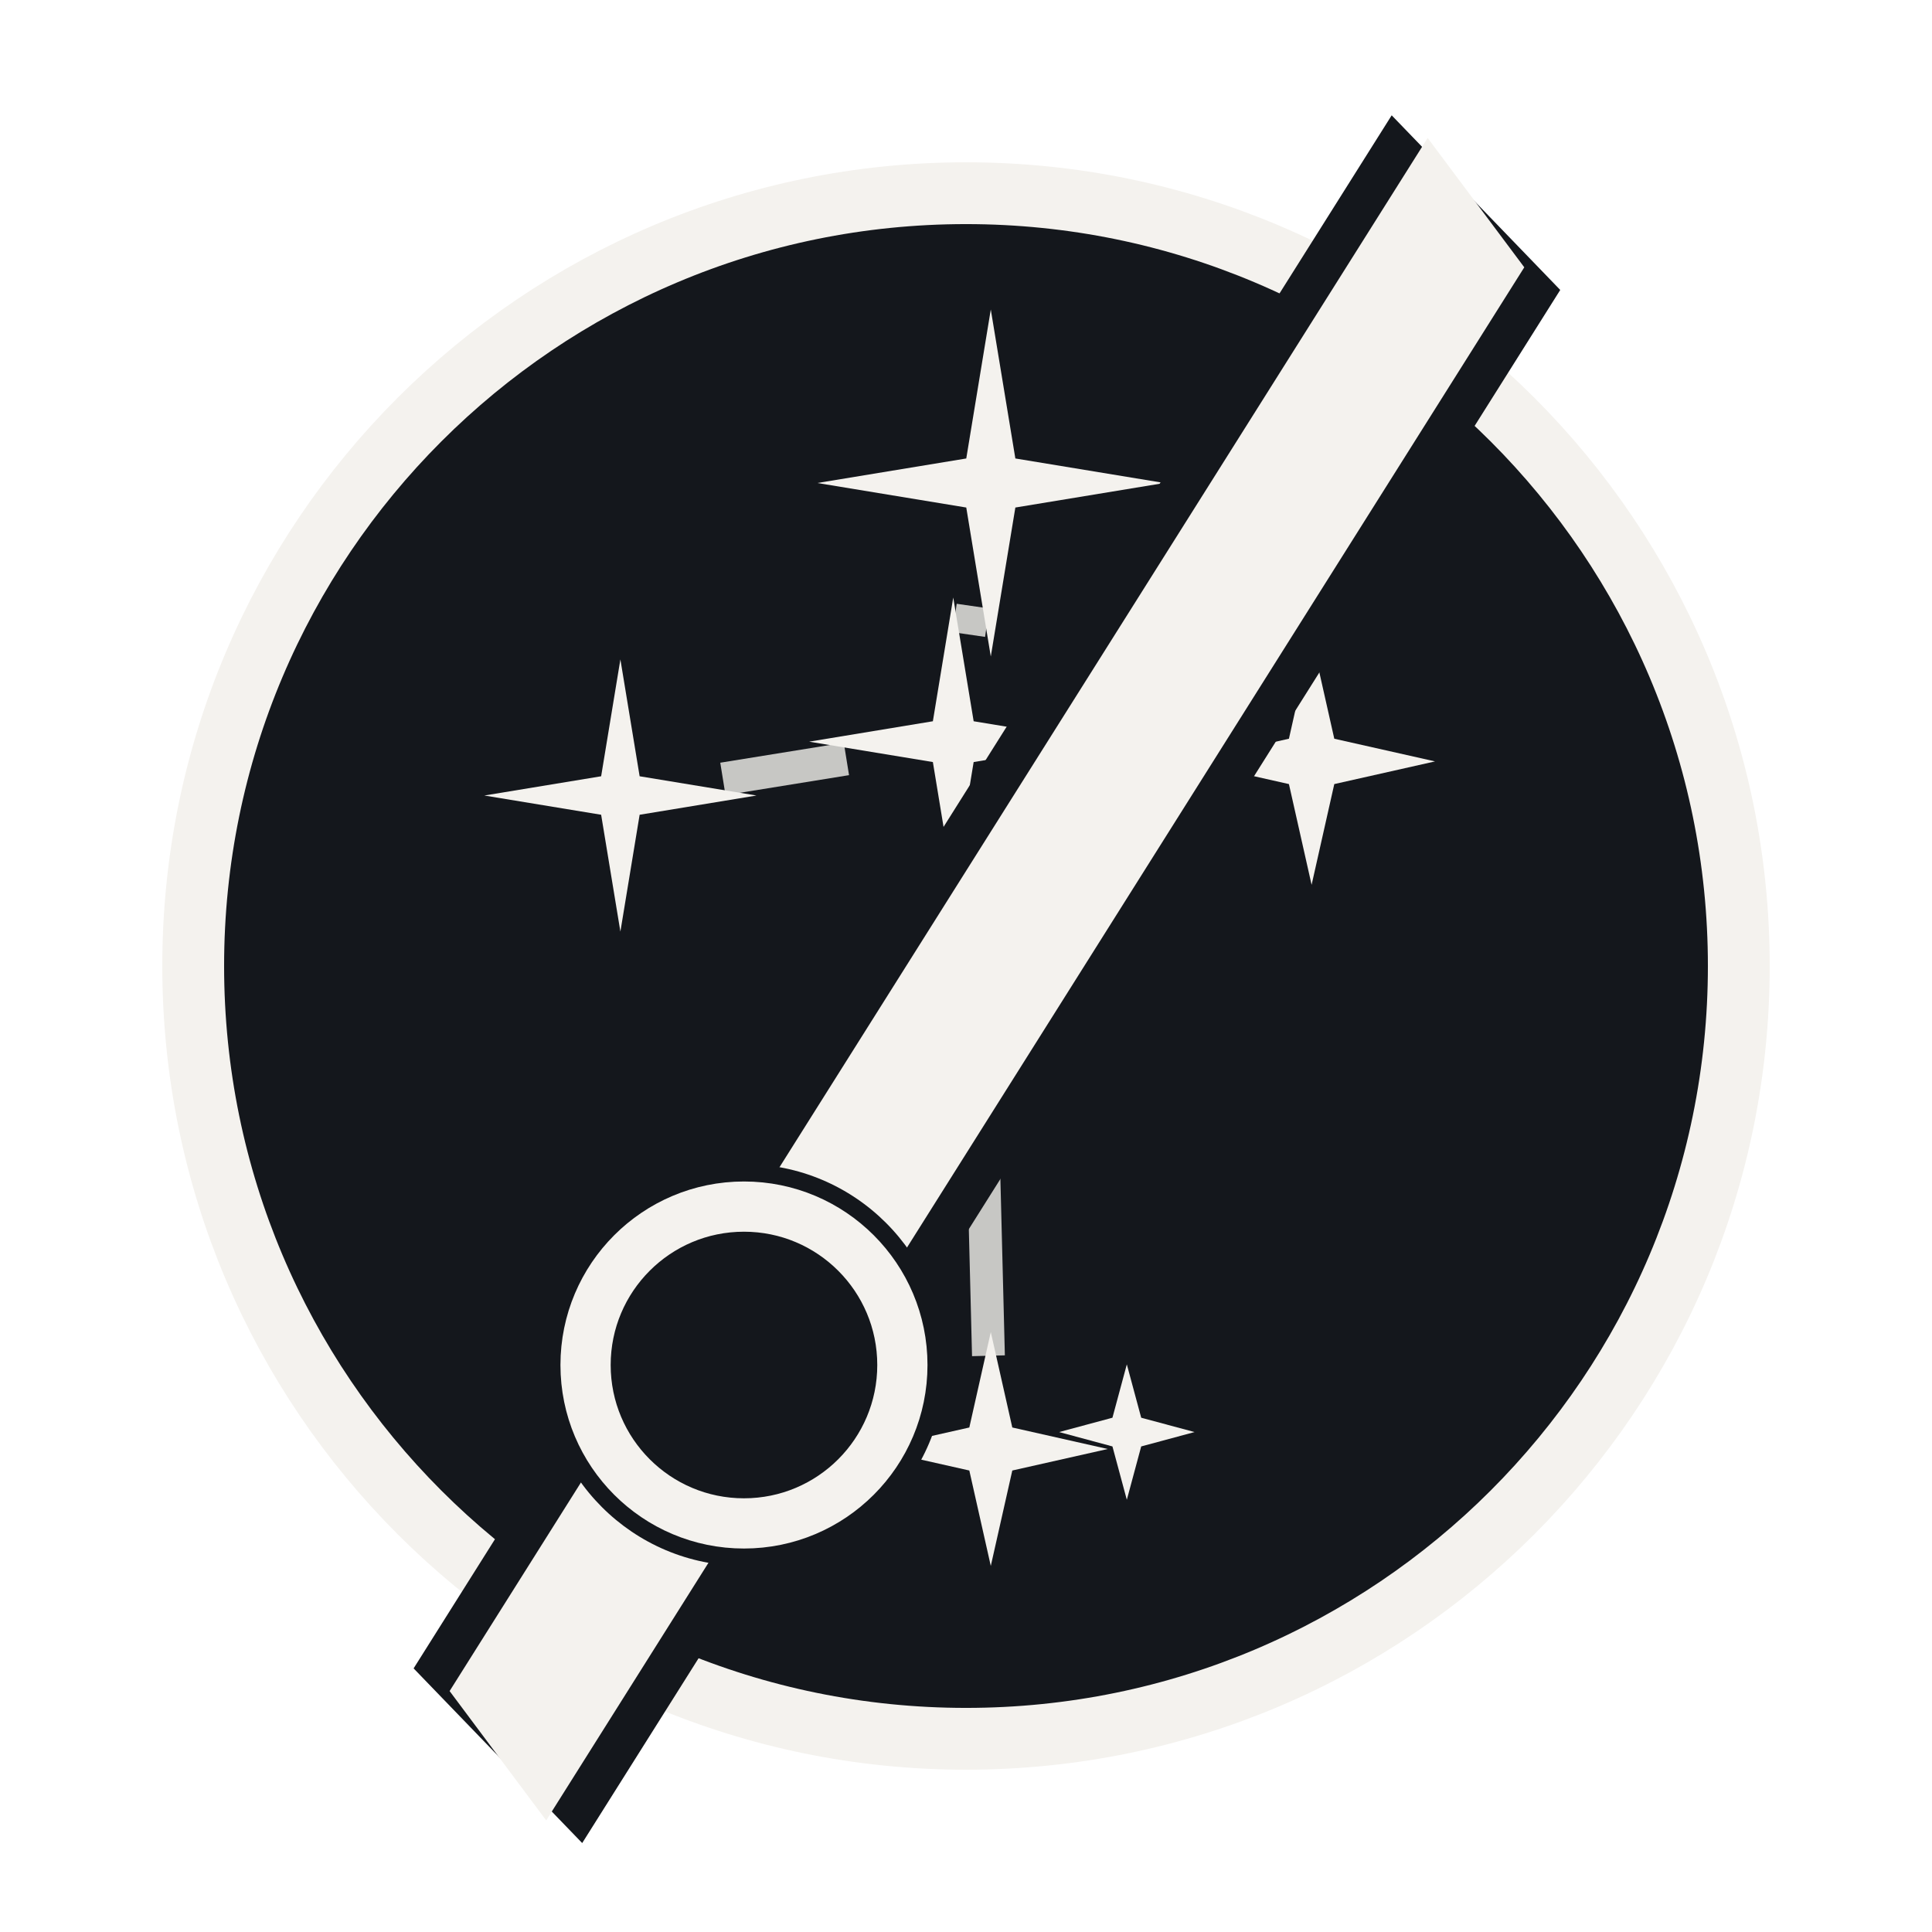
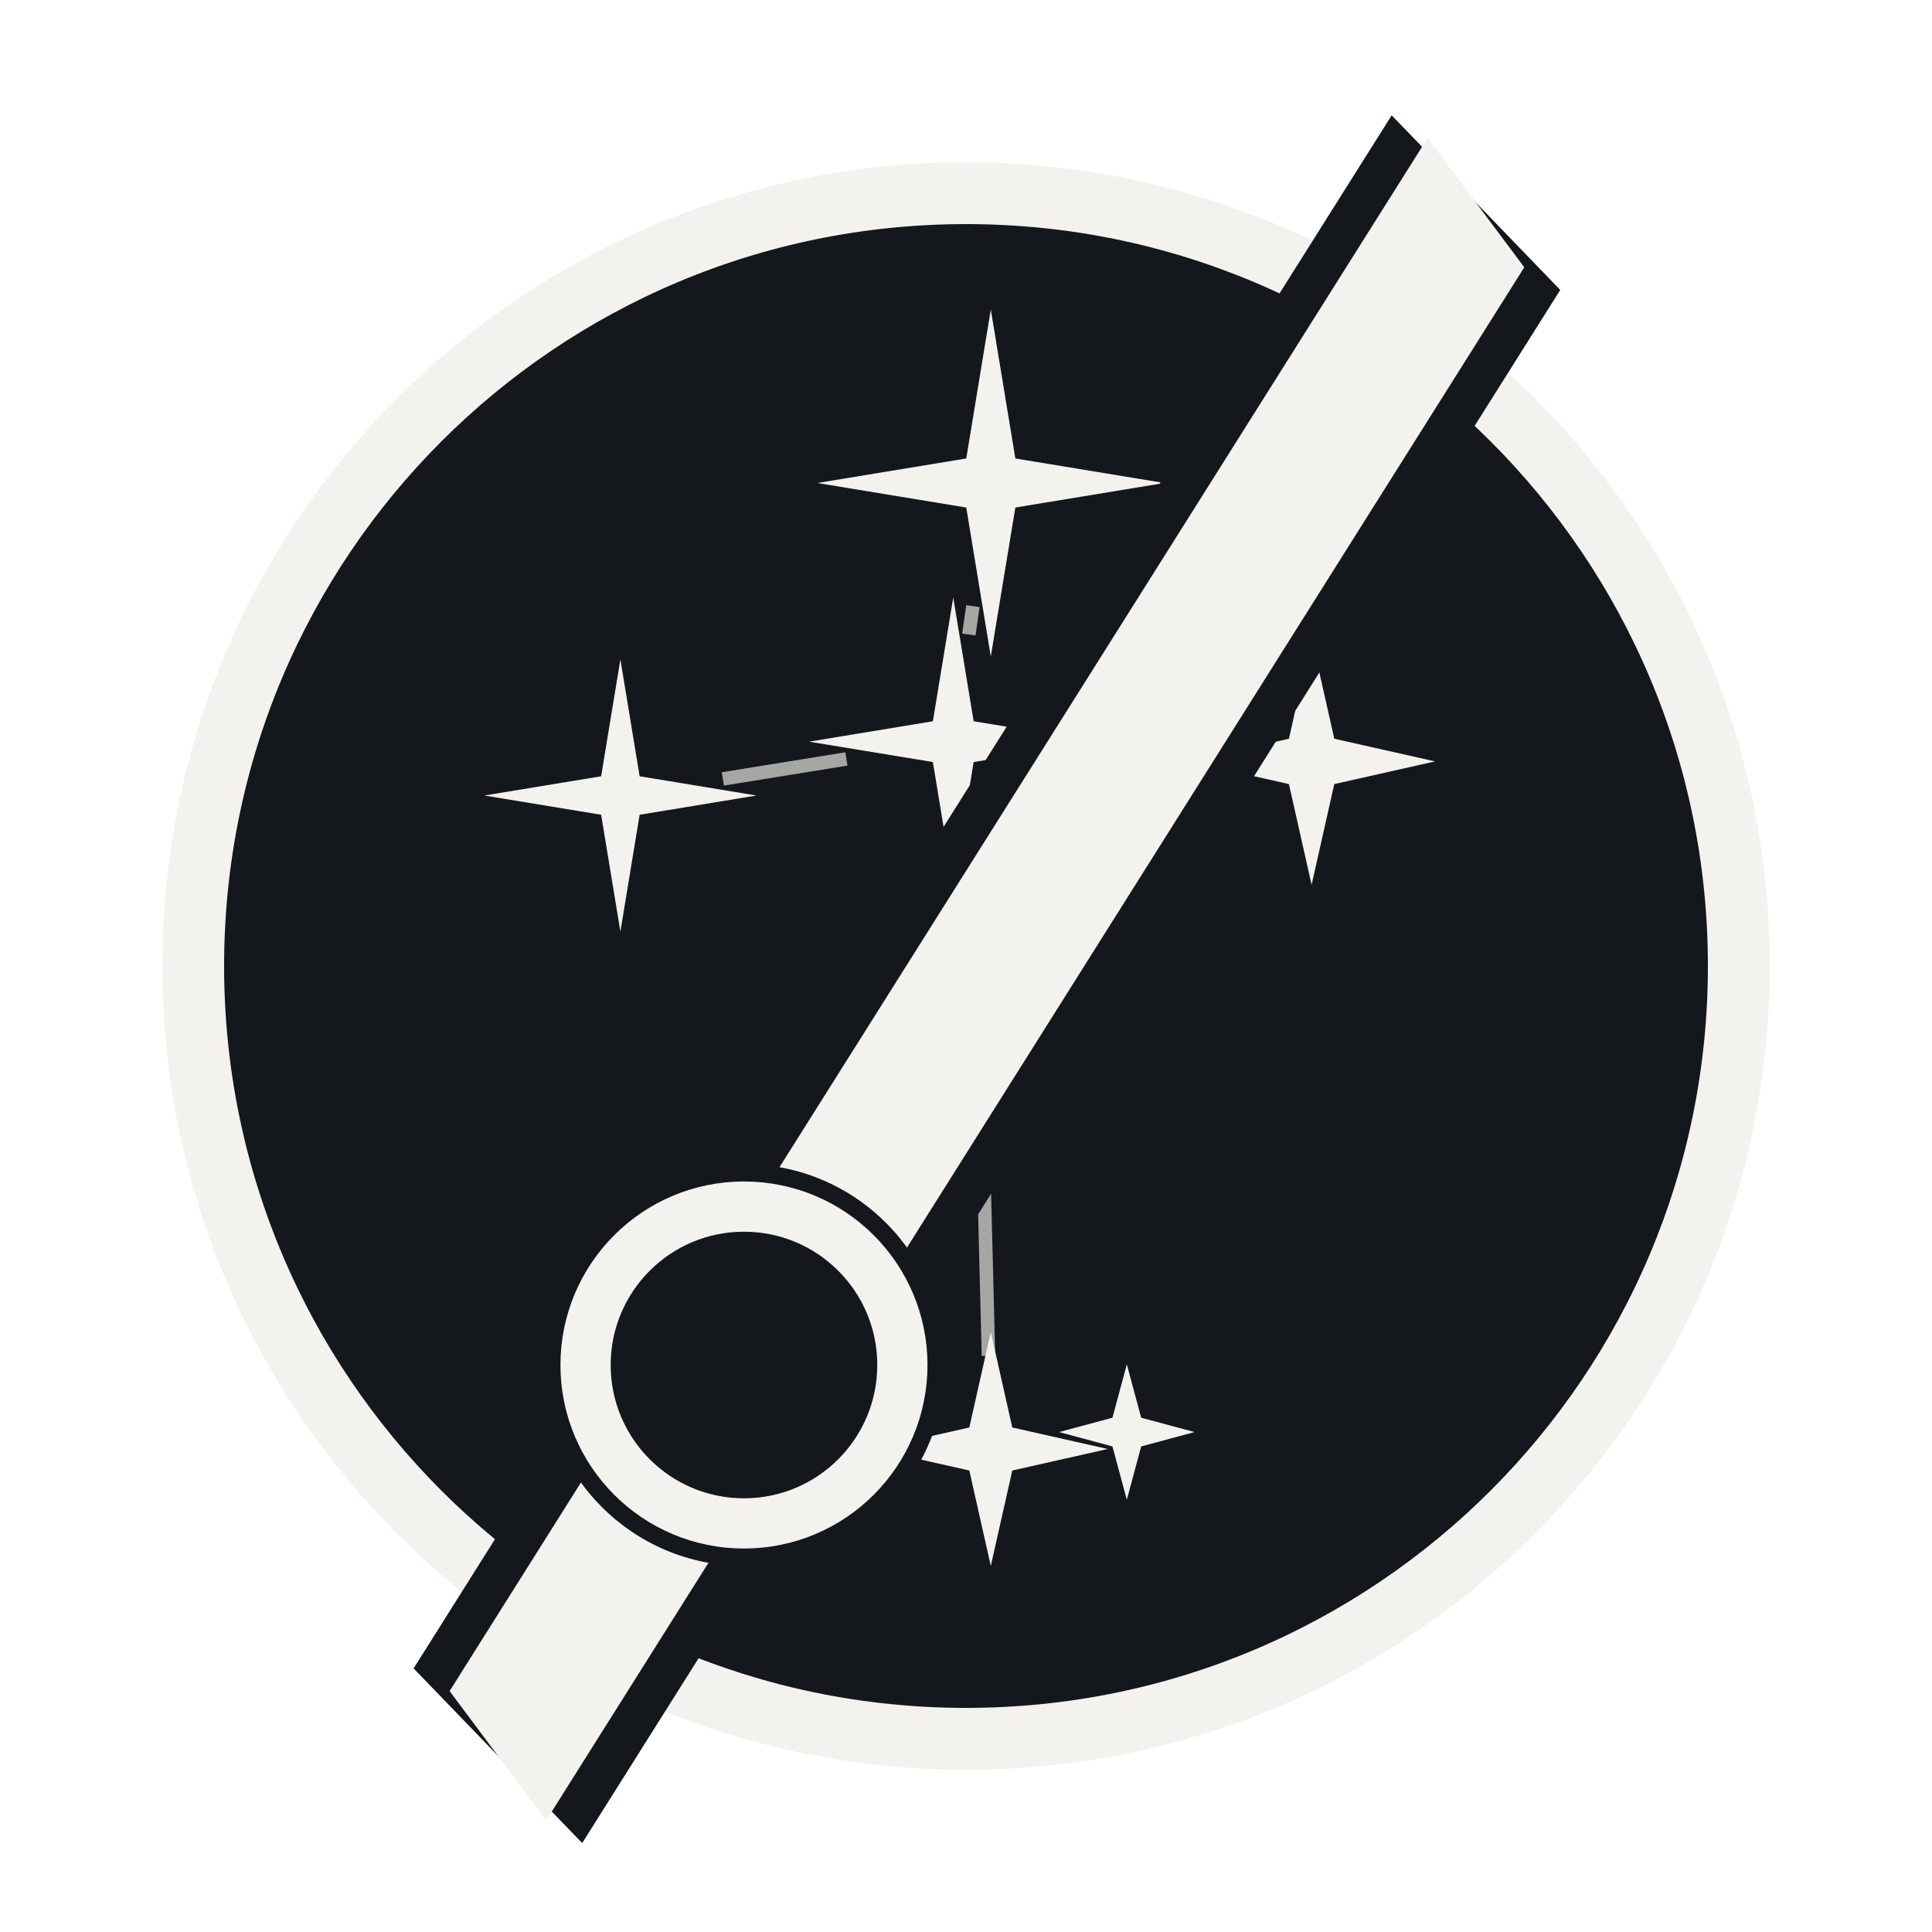
<svg xmlns="http://www.w3.org/2000/svg" viewBox="0 0 512 512" role="img" aria-label="Cygnus mark: the Northern Cross badged, struck by a transit at 57.8 degrees (seed 20260924)">
  <circle cx="256.0" cy="256.0" r="204.80" fill="#14171c" stroke="#f4f2ee" stroke-width="16.38" />
-   <line x1="257.84" y1="160.63" x2="256.75" y2="168.16" stroke="#f4f2ee" stroke-width="8.70" stroke-linecap="butt" opacity=".8" />
-   <line x1="255.16" y1="225.12" x2="258.05" y2="257.58" stroke="#f4f2ee" stroke-width="8.70" stroke-linecap="butt" opacity=".8" />
-   <line x1="260.44" y1="299.64" x2="261.95" y2="359.29" stroke="#f4f2ee" stroke-width="8.70" stroke-linecap="butt" opacity=".8" />
-   <line x1="321.96" y1="200.37" x2="281.27" y2="198.12" stroke="#f4f2ee" stroke-width="8.70" stroke-linecap="butt" opacity=".8" />
-   <line x1="224.31" y1="201.13" x2="191.57" y2="206.42" stroke="#f4f2ee" stroke-width="8.70" stroke-linecap="butt" opacity=".8" />
+   <line x1="257.84" y1="160.63" x2="256.75" y2="168.16" stroke="#f4f2ee" stroke-width="3.58" stroke-linecap="butt" opacity=".65" />
+   <line x1="255.16" y1="225.12" x2="258.05" y2="257.58" stroke="#f4f2ee" stroke-width="3.58" stroke-linecap="butt" opacity=".65" />
+   <line x1="260.44" y1="299.64" x2="261.95" y2="359.29" stroke="#f4f2ee" stroke-width="3.58" stroke-linecap="butt" opacity=".65" />
+   <line x1="321.96" y1="200.37" x2="281.27" y2="198.12" stroke="#f4f2ee" stroke-width="3.58" stroke-linecap="butt" opacity=".65" />
+   <line x1="224.31" y1="201.13" x2="191.57" y2="206.42" stroke="#f4f2ee" stroke-width="3.58" stroke-linecap="butt" opacity=".65" />
  <polygon points="262.57,82.02 269.08,121.50 308.55,128.00 269.08,134.50 262.57,173.98 256.07,134.50 216.60,128.00 256.07,121.50" fill="#f4f2ee" />
  <polygon points="252.62,158.35 258.03,191.14 290.82,196.55 258.03,201.95 252.62,234.74 247.22,201.95 214.43,196.55 247.22,191.14" fill="#f4f2ee" />
  <polygon points="164.41,174.75 169.51,205.72 200.48,210.82 169.51,215.92 164.41,246.88 159.31,215.92 128.35,210.82 159.31,205.72" fill="#f4f2ee" />
  <polygon points="347.59,169.07 353.60,195.77 380.30,201.78 353.60,207.79 347.59,234.49 341.58,207.79 314.88,201.78 341.58,195.77" fill="#f4f2ee" />
  <polygon points="259.91,254.22 264.39,274.09 284.26,278.57 264.39,283.05 259.91,302.92 255.43,283.05 235.56,278.57 255.43,274.09" fill="#f4f2ee" />
  <polygon points="262.57,353.01 268.27,378.30 293.56,384.00 268.27,389.70 262.57,414.99 256.88,389.70 231.59,384.00 256.88,378.30" fill="#f4f2ee" />
  <polygon points="298.62,361.57 302.43,375.71 316.57,379.51 302.43,383.32 298.62,397.46 294.81,383.32 280.68,379.51 294.81,375.71" fill="#f4f2ee" />
  <polygon points="154.29,488.43 413.48,76.84 368.81,30.56 109.61,442.14" fill="#14171c" />
  <polygon points="144.75,482.43 403.95,70.84 378.34,36.56 119.15,448.15" fill="#f4f2ee" />
  <circle cx="197.16" cy="361.74" r="53.25" fill="#14171c" />
  <circle cx="197.16" cy="361.74" r="41.98" fill="#14171c" stroke="#f4f2ee" stroke-width="13.31" />
</svg>
